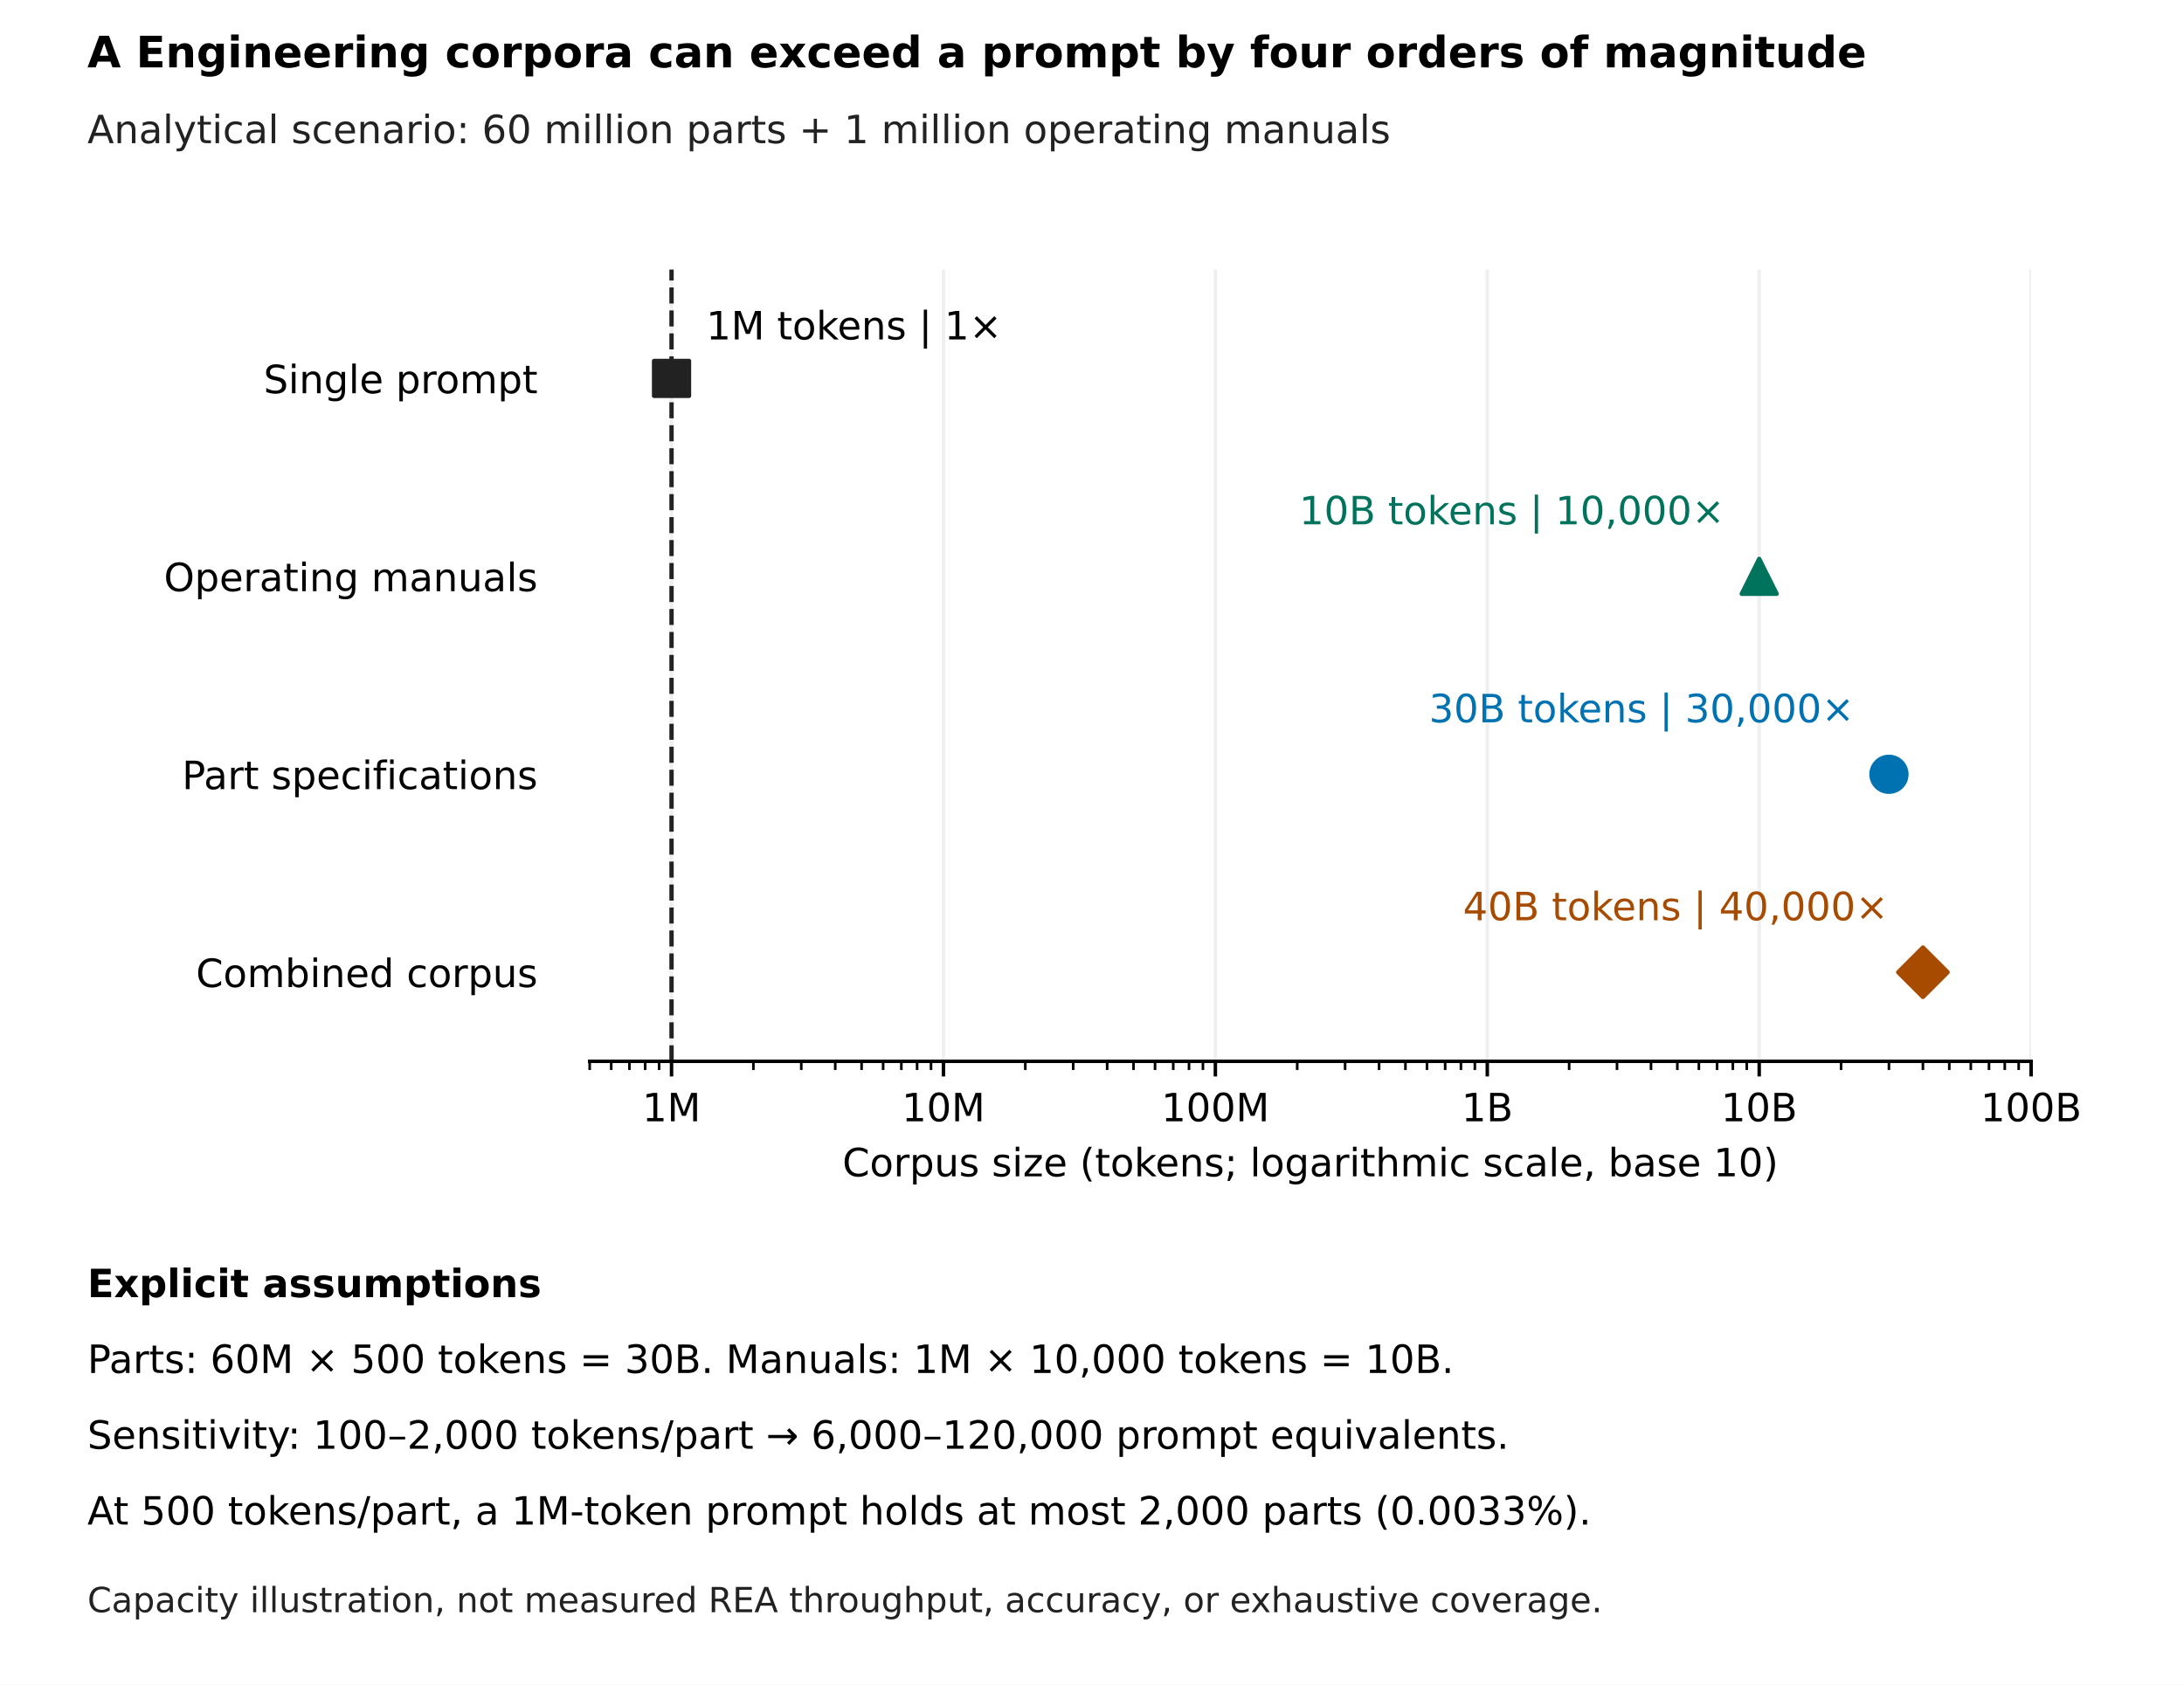
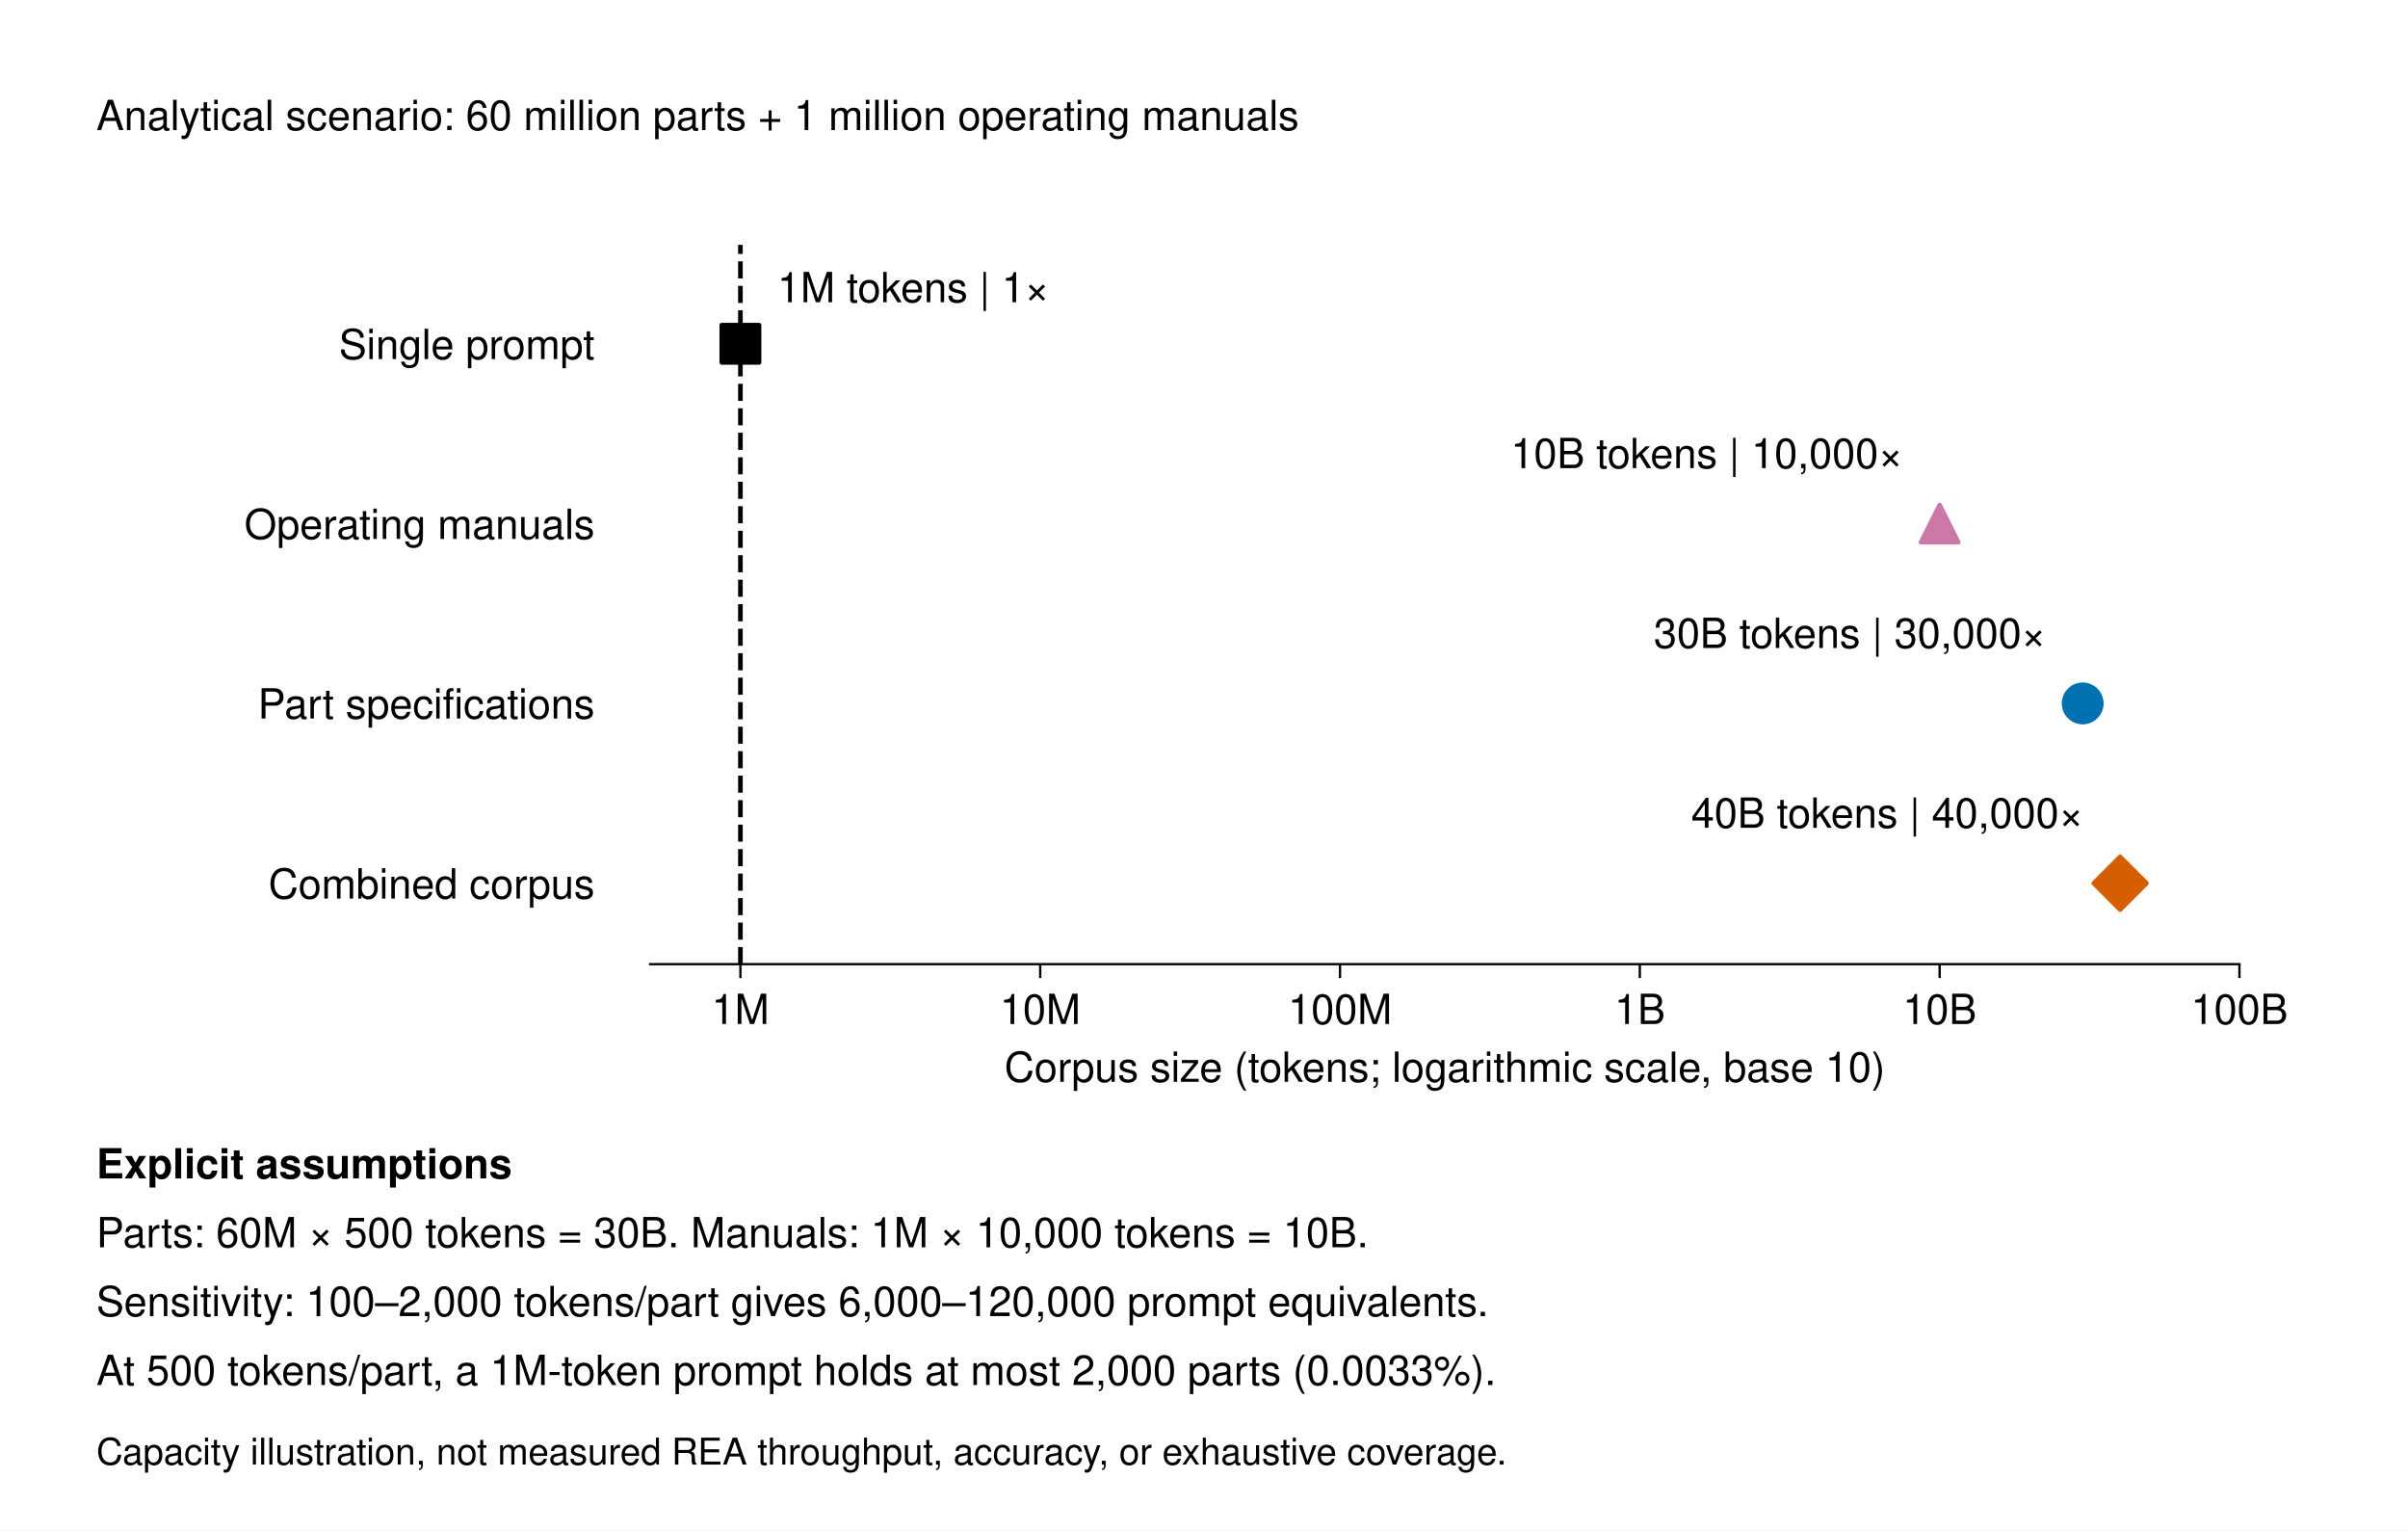
- <svg xmlns="http://www.w3.org/2000/svg" xmlns:xlink="http://www.w3.org/1999/xlink" width="504pt" height="388.8pt" viewBox="0 0 504 388.8" version="1.1">
+ <svg xmlns="http://www.w3.org/2000/svg" xmlns:xlink="http://www.w3.org/1999/xlink" width="521.28pt" height="331.2pt" viewBox="0 0 521.28 331.2" version="1.1">
  <defs>
    <style type="text/css">*{stroke-linejoin: round; stroke-linecap: butt}</style>
  </defs>
  <g id="figure_1">
    <g id="patch_1">
-       <path d="M 0 388.8  L 504 388.8  L 504 0  L 0 0  z " style="fill: #ffffff" />
+       <path d="M 0 331.2 L 521.28 331.2 L 521.28 0 L 0 0 z " style="fill: #ffffff" />
    </g>
    <g id="axes_1">
      <g id="patch_2">
-         <path d="M 136.08 244.944  L 468.72 244.944  L 468.72 62.208  L 136.08 62.208  z " style="fill: #ffffff" />
+         <path d="M 140.746 208.656 L 484.79 208.656 L 484.79 52.992 L 140.746 52.992 z " style="fill: #ffffff" />
      </g>
      <g id="matplotlib.axis_1">
        <g id="xtick_1">
          <g id="line2d_1">
-             <path d="M 154.97 244.944  L 154.97 62.208  " clip-path="url(#pa98e6c0a7d)" style="fill: none; stroke: #b0b0b0; stroke-opacity: 0.2; stroke-width: 0.8; stroke-linecap: square" />
-           </g>
-           <g id="line2d_2">
            <defs>
-               <path id="m2ccd9e3c6d" d="M 0 0  L 0 3.5  " style="stroke: #000000; stroke-width: 0.8" />
+               <path id="m1e7b396b13" d="M 0 0 L 0 3 " style="stroke: #000000; stroke-width: 0.5" />
            </defs>
            <g>
-               <use xlink:href="#m2ccd9e3c6d" x="154.97" y="244.944" style="stroke: #000000; stroke-width: 0.8" />
+               <use xlink:href="#m1e7b396b13" x="160.283" y="208.656" style="stroke: #000000; stroke-width: 0.5" />
            </g>
          </g>
          <g id="text_1">
-             <text style="font-size: 9px; font-family: 'DejaVu Sans'; text-anchor: middle" x="154.97" y="258.783" transform="rotate(-0 154.9697 258.7826)">1M</text>
+             <text style="font-size: 9px; font-family: 'Helvetica', 'Arial', 'DejaVu Sans', sans-serif; text-anchor: middle" x="160.283" y="221.612" transform="rotate(-0 160.2829 221.6121)">1M</text>
          </g>
        </g>
        <g id="xtick_2">
-           <g id="line2d_3">
-             <path d="M 217.72 244.944  L 217.72 62.208  " clip-path="url(#pa98e6c0a7d)" style="fill: none; stroke: #b0b0b0; stroke-opacity: 0.2; stroke-width: 0.8; stroke-linecap: square" />
-           </g>
-           <g id="line2d_4">
+           <g id="line2d_2">
            <g>
-               <use xlink:href="#m2ccd9e3c6d" x="217.72" y="244.944" style="stroke: #000000; stroke-width: 0.8" />
+               <use xlink:href="#m1e7b396b13" x="225.184" y="208.656" style="stroke: #000000; stroke-width: 0.5" />
            </g>
          </g>
          <g id="text_2">
-             <text style="font-size: 9px; font-family: 'DejaVu Sans'; text-anchor: middle" x="217.72" y="258.783" transform="rotate(-0 217.7197 258.7826)">10M</text>
+             <text style="font-size: 9px; font-family: 'Helvetica', 'Arial', 'DejaVu Sans', sans-serif; text-anchor: middle" x="225.184" y="221.612" transform="rotate(-0 225.1844 221.6121)">10M</text>
          </g>
        </g>
        <g id="xtick_3">
-           <g id="line2d_5">
-             <path d="M 280.47 244.944  L 280.47 62.208  " clip-path="url(#pa98e6c0a7d)" style="fill: none; stroke: #b0b0b0; stroke-opacity: 0.2; stroke-width: 0.8; stroke-linecap: square" />
-           </g>
-           <g id="line2d_6">
+           <g id="line2d_3">
            <g>
-               <use xlink:href="#m2ccd9e3c6d" x="280.47" y="244.944" style="stroke: #000000; stroke-width: 0.8" />
+               <use xlink:href="#m1e7b396b13" x="290.086" y="208.656" style="stroke: #000000; stroke-width: 0.5" />
            </g>
          </g>
          <g id="text_3">
-             <text style="font-size: 9px; font-family: 'DejaVu Sans'; text-anchor: middle" x="280.47" y="258.783" transform="rotate(-0 280.4698 258.7826)">100M</text>
+             <text style="font-size: 9px; font-family: 'Helvetica', 'Arial', 'DejaVu Sans', sans-serif; text-anchor: middle" x="290.086" y="221.612" transform="rotate(-0 290.0859 221.6121)">100M</text>
          </g>
        </g>
        <g id="xtick_4">
-           <g id="line2d_7">
-             <path d="M 343.22 244.944  L 343.22 62.208  " clip-path="url(#pa98e6c0a7d)" style="fill: none; stroke: #b0b0b0; stroke-opacity: 0.2; stroke-width: 0.8; stroke-linecap: square" />
-           </g>
-           <g id="line2d_8">
+           <g id="line2d_4">
            <g>
-               <use xlink:href="#m2ccd9e3c6d" x="343.22" y="244.944" style="stroke: #000000; stroke-width: 0.8" />
+               <use xlink:href="#m1e7b396b13" x="354.987" y="208.656" style="stroke: #000000; stroke-width: 0.5" />
            </g>
          </g>
          <g id="text_4">
-             <text style="font-size: 9px; font-family: 'DejaVu Sans'; text-anchor: middle" x="343.22" y="258.783" transform="rotate(-0 343.2199 258.7826)">1B</text>
+             <text style="font-size: 9px; font-family: 'Helvetica', 'Arial', 'DejaVu Sans', sans-serif; text-anchor: middle" x="354.987" y="221.612" transform="rotate(-0 354.9874 221.6121)">1B</text>
          </g>
        </g>
        <g id="xtick_5">
-           <g id="line2d_9">
-             <path d="M 405.97 244.944  L 405.97 62.208  " clip-path="url(#pa98e6c0a7d)" style="fill: none; stroke: #b0b0b0; stroke-opacity: 0.2; stroke-width: 0.8; stroke-linecap: square" />
-           </g>
-           <g id="line2d_10">
+           <g id="line2d_5">
            <g>
-               <use xlink:href="#m2ccd9e3c6d" x="405.97" y="244.944" style="stroke: #000000; stroke-width: 0.8" />
+               <use xlink:href="#m1e7b396b13" x="419.889" y="208.656" style="stroke: #000000; stroke-width: 0.5" />
            </g>
          </g>
          <g id="text_5">
-             <text style="font-size: 9px; font-family: 'DejaVu Sans'; text-anchor: middle" x="405.97" y="258.783" transform="rotate(-0 405.9699 258.7826)">10B</text>
+             <text style="font-size: 9px; font-family: 'Helvetica', 'Arial', 'DejaVu Sans', sans-serif; text-anchor: middle" x="419.889" y="221.612" transform="rotate(-0 419.8889 221.6121)">10B</text>
          </g>
        </g>
        <g id="xtick_6">
-           <g id="line2d_11">
-             <path d="M 468.72 244.944  L 468.72 62.208  " clip-path="url(#pa98e6c0a7d)" style="fill: none; stroke: #b0b0b0; stroke-opacity: 0.2; stroke-width: 0.8; stroke-linecap: square" />
-           </g>
-           <g id="line2d_12">
+           <g id="line2d_6">
            <g>
-               <use xlink:href="#m2ccd9e3c6d" x="468.72" y="244.944" style="stroke: #000000; stroke-width: 0.8" />
+               <use xlink:href="#m1e7b396b13" x="484.79" y="208.656" style="stroke: #000000; stroke-width: 0.5" />
            </g>
          </g>
          <g id="text_6">
-             <text style="font-size: 9px; font-family: 'DejaVu Sans'; text-anchor: middle" x="468.72" y="258.783" transform="rotate(-0 468.72 258.7826)">100B</text>
-           </g>
-         </g>
-         <g id="xtick_7">
-           <g id="line2d_13">
-             <defs>
-               <path id="mda9b1bf7b2" d="M 0 0  L 0 2  " style="stroke: #000000; stroke-width: 0.6" />
-             </defs>
-             <g>
-               <use xlink:href="#mda9b1bf7b2" x="136.08" y="244.944" style="stroke: #000000; stroke-width: 0.6" />
-             </g>
-           </g>
-         </g>
-         <g id="xtick_8">
-           <g id="line2d_14">
-             <g>
-               <use xlink:href="#mda9b1bf7b2" x="141.049" y="244.944" style="stroke: #000000; stroke-width: 0.6" />
-             </g>
-           </g>
-         </g>
-         <g id="xtick_9">
-           <g id="line2d_15">
-             <g>
-               <use xlink:href="#mda9b1bf7b2" x="145.25" y="244.944" style="stroke: #000000; stroke-width: 0.6" />
-             </g>
-           </g>
-         </g>
-         <g id="xtick_10">
-           <g id="line2d_16">
-             <g>
-               <use xlink:href="#mda9b1bf7b2" x="148.889" y="244.944" style="stroke: #000000; stroke-width: 0.6" />
-             </g>
-           </g>
-         </g>
-         <g id="xtick_11">
-           <g id="line2d_17">
-             <g>
-               <use xlink:href="#mda9b1bf7b2" x="152.098" y="244.944" style="stroke: #000000; stroke-width: 0.6" />
-             </g>
-           </g>
-         </g>
-         <g id="xtick_12">
-           <g id="line2d_18">
-             <g>
-               <use xlink:href="#mda9b1bf7b2" x="173.859" y="244.944" style="stroke: #000000; stroke-width: 0.6" />
-             </g>
-           </g>
-         </g>
-         <g id="xtick_13">
-           <g id="line2d_19">
-             <g>
-               <use xlink:href="#mda9b1bf7b2" x="184.909" y="244.944" style="stroke: #000000; stroke-width: 0.6" />
-             </g>
-           </g>
-         </g>
-         <g id="xtick_14">
-           <g id="line2d_20">
-             <g>
-               <use xlink:href="#mda9b1bf7b2" x="192.749" y="244.944" style="stroke: #000000; stroke-width: 0.6" />
-             </g>
-           </g>
-         </g>
-         <g id="xtick_15">
-           <g id="line2d_21">
-             <g>
-               <use xlink:href="#mda9b1bf7b2" x="198.83" y="244.944" style="stroke: #000000; stroke-width: 0.6" />
-             </g>
-           </g>
-         </g>
-         <g id="xtick_16">
-           <g id="line2d_22">
-             <g>
-               <use xlink:href="#mda9b1bf7b2" x="203.799" y="244.944" style="stroke: #000000; stroke-width: 0.6" />
-             </g>
-           </g>
-         </g>
-         <g id="xtick_17">
-           <g id="line2d_23">
-             <g>
-               <use xlink:href="#mda9b1bf7b2" x="208" y="244.944" style="stroke: #000000; stroke-width: 0.6" />
-             </g>
-           </g>
-         </g>
-         <g id="xtick_18">
-           <g id="line2d_24">
-             <g>
-               <use xlink:href="#mda9b1bf7b2" x="211.639" y="244.944" style="stroke: #000000; stroke-width: 0.6" />
-             </g>
-           </g>
-         </g>
-         <g id="xtick_19">
-           <g id="line2d_25">
-             <g>
-               <use xlink:href="#mda9b1bf7b2" x="214.848" y="244.944" style="stroke: #000000; stroke-width: 0.6" />
-             </g>
-           </g>
-         </g>
-         <g id="xtick_20">
-           <g id="line2d_26">
-             <g>
-               <use xlink:href="#mda9b1bf7b2" x="236.609" y="244.944" style="stroke: #000000; stroke-width: 0.6" />
-             </g>
-           </g>
-         </g>
-         <g id="xtick_21">
-           <g id="line2d_27">
-             <g>
-               <use xlink:href="#mda9b1bf7b2" x="247.659" y="244.944" style="stroke: #000000; stroke-width: 0.6" />
-             </g>
-           </g>
-         </g>
-         <g id="xtick_22">
-           <g id="line2d_28">
-             <g>
-               <use xlink:href="#mda9b1bf7b2" x="255.499" y="244.944" style="stroke: #000000; stroke-width: 0.6" />
-             </g>
-           </g>
-         </g>
-         <g id="xtick_23">
-           <g id="line2d_29">
-             <g>
-               <use xlink:href="#mda9b1bf7b2" x="261.58" y="244.944" style="stroke: #000000; stroke-width: 0.6" />
-             </g>
-           </g>
-         </g>
-         <g id="xtick_24">
-           <g id="line2d_30">
-             <g>
-               <use xlink:href="#mda9b1bf7b2" x="266.549" y="244.944" style="stroke: #000000; stroke-width: 0.6" />
-             </g>
-           </g>
-         </g>
-         <g id="xtick_25">
-           <g id="line2d_31">
-             <g>
-               <use xlink:href="#mda9b1bf7b2" x="270.75" y="244.944" style="stroke: #000000; stroke-width: 0.6" />
-             </g>
-           </g>
-         </g>
-         <g id="xtick_26">
-           <g id="line2d_32">
-             <g>
-               <use xlink:href="#mda9b1bf7b2" x="274.389" y="244.944" style="stroke: #000000; stroke-width: 0.6" />
-             </g>
-           </g>
-         </g>
-         <g id="xtick_27">
-           <g id="line2d_33">
-             <g>
-               <use xlink:href="#mda9b1bf7b2" x="277.599" y="244.944" style="stroke: #000000; stroke-width: 0.6" />
-             </g>
-           </g>
-         </g>
-         <g id="xtick_28">
-           <g id="line2d_34">
-             <g>
-               <use xlink:href="#mda9b1bf7b2" x="299.359" y="244.944" style="stroke: #000000; stroke-width: 0.6" />
-             </g>
-           </g>
-         </g>
-         <g id="xtick_29">
-           <g id="line2d_35">
-             <g>
-               <use xlink:href="#mda9b1bf7b2" x="310.409" y="244.944" style="stroke: #000000; stroke-width: 0.6" />
-             </g>
-           </g>
-         </g>
-         <g id="xtick_30">
-           <g id="line2d_36">
-             <g>
-               <use xlink:href="#mda9b1bf7b2" x="318.249" y="244.944" style="stroke: #000000; stroke-width: 0.6" />
-             </g>
-           </g>
-         </g>
-         <g id="xtick_31">
-           <g id="line2d_37">
-             <g>
-               <use xlink:href="#mda9b1bf7b2" x="324.33" y="244.944" style="stroke: #000000; stroke-width: 0.6" />
-             </g>
-           </g>
-         </g>
-         <g id="xtick_32">
-           <g id="line2d_38">
-             <g>
-               <use xlink:href="#mda9b1bf7b2" x="329.299" y="244.944" style="stroke: #000000; stroke-width: 0.6" />
-             </g>
-           </g>
-         </g>
-         <g id="xtick_33">
-           <g id="line2d_39">
-             <g>
-               <use xlink:href="#mda9b1bf7b2" x="333.5" y="244.944" style="stroke: #000000; stroke-width: 0.6" />
-             </g>
-           </g>
-         </g>
-         <g id="xtick_34">
-           <g id="line2d_40">
-             <g>
-               <use xlink:href="#mda9b1bf7b2" x="337.139" y="244.944" style="stroke: #000000; stroke-width: 0.6" />
-             </g>
-           </g>
-         </g>
-         <g id="xtick_35">
-           <g id="line2d_41">
-             <g>
-               <use xlink:href="#mda9b1bf7b2" x="340.349" y="244.944" style="stroke: #000000; stroke-width: 0.6" />
-             </g>
-           </g>
-         </g>
-         <g id="xtick_36">
-           <g id="line2d_42">
-             <g>
-               <use xlink:href="#mda9b1bf7b2" x="362.11" y="244.944" style="stroke: #000000; stroke-width: 0.6" />
-             </g>
-           </g>
-         </g>
-         <g id="xtick_37">
-           <g id="line2d_43">
-             <g>
-               <use xlink:href="#mda9b1bf7b2" x="373.159" y="244.944" style="stroke: #000000; stroke-width: 0.6" />
-             </g>
-           </g>
-         </g>
-         <g id="xtick_38">
-           <g id="line2d_44">
-             <g>
-               <use xlink:href="#mda9b1bf7b2" x="380.999" y="244.944" style="stroke: #000000; stroke-width: 0.6" />
-             </g>
-           </g>
-         </g>
-         <g id="xtick_39">
-           <g id="line2d_45">
-             <g>
-               <use xlink:href="#mda9b1bf7b2" x="387.08" y="244.944" style="stroke: #000000; stroke-width: 0.6" />
-             </g>
-           </g>
-         </g>
-         <g id="xtick_40">
-           <g id="line2d_46">
-             <g>
-               <use xlink:href="#mda9b1bf7b2" x="392.049" y="244.944" style="stroke: #000000; stroke-width: 0.6" />
-             </g>
-           </g>
-         </g>
-         <g id="xtick_41">
-           <g id="line2d_47">
-             <g>
-               <use xlink:href="#mda9b1bf7b2" x="396.25" y="244.944" style="stroke: #000000; stroke-width: 0.6" />
-             </g>
-           </g>
-         </g>
-         <g id="xtick_42">
-           <g id="line2d_48">
-             <g>
-               <use xlink:href="#mda9b1bf7b2" x="399.889" y="244.944" style="stroke: #000000; stroke-width: 0.6" />
-             </g>
-           </g>
-         </g>
-         <g id="xtick_43">
-           <g id="line2d_49">
-             <g>
-               <use xlink:href="#mda9b1bf7b2" x="403.099" y="244.944" style="stroke: #000000; stroke-width: 0.6" />
-             </g>
-           </g>
-         </g>
-         <g id="xtick_44">
-           <g id="line2d_50">
-             <g>
-               <use xlink:href="#mda9b1bf7b2" x="424.86" y="244.944" style="stroke: #000000; stroke-width: 0.6" />
-             </g>
-           </g>
-         </g>
-         <g id="xtick_45">
-           <g id="line2d_51">
-             <g>
-               <use xlink:href="#mda9b1bf7b2" x="435.909" y="244.944" style="stroke: #000000; stroke-width: 0.6" />
-             </g>
-           </g>
-         </g>
-         <g id="xtick_46">
-           <g id="line2d_52">
-             <g>
-               <use xlink:href="#mda9b1bf7b2" x="443.749" y="244.944" style="stroke: #000000; stroke-width: 0.6" />
-             </g>
-           </g>
-         </g>
-         <g id="xtick_47">
-           <g id="line2d_53">
-             <g>
-               <use xlink:href="#mda9b1bf7b2" x="449.83" y="244.944" style="stroke: #000000; stroke-width: 0.6" />
-             </g>
-           </g>
-         </g>
-         <g id="xtick_48">
-           <g id="line2d_54">
-             <g>
-               <use xlink:href="#mda9b1bf7b2" x="454.799" y="244.944" style="stroke: #000000; stroke-width: 0.6" />
-             </g>
-           </g>
-         </g>
-         <g id="xtick_49">
-           <g id="line2d_55">
-             <g>
-               <use xlink:href="#mda9b1bf7b2" x="459" y="244.944" style="stroke: #000000; stroke-width: 0.6" />
-             </g>
-           </g>
-         </g>
-         <g id="xtick_50">
-           <g id="line2d_56">
-             <g>
-               <use xlink:href="#mda9b1bf7b2" x="462.639" y="244.944" style="stroke: #000000; stroke-width: 0.6" />
-             </g>
-           </g>
-         </g>
-         <g id="xtick_51">
-           <g id="line2d_57">
-             <g>
-               <use xlink:href="#mda9b1bf7b2" x="465.849" y="244.944" style="stroke: #000000; stroke-width: 0.6" />
-             </g>
+             <text style="font-size: 9px; font-family: 'Helvetica', 'Arial', 'DejaVu Sans', sans-serif; text-anchor: middle" x="484.79" y="221.612" transform="rotate(-0 484.7904 221.6121)">100B</text>
          </g>
        </g>
        <g id="text_7">
-           <text style="font-size: 9px; font-family: 'DejaVu Sans'; text-anchor: middle" x="302.4" y="271.493" transform="rotate(-0 302.4 271.4929)">Corpus size (tokens; logarithmic scale, base 10)</text>
+           <text style="font-size: 9px; font-family: 'Helvetica', 'Arial', 'DejaVu Sans', sans-serif; text-anchor: middle" x="312.768" y="234.12" transform="rotate(-0 312.768 234.1199)">Corpus size (tokens; logarithmic scale, base 10)</text>
        </g>
      </g>
      <g id="matplotlib.axis_2">
        <g id="ytick_1">
-           <g id="line2d_58" />
+           <g id="line2d_7" />
          <g id="text_8">
-             <text style="font-size: 9px; font-family: 'DejaVu Sans'; text-anchor: end" x="124.08" y="90.753" transform="rotate(-0 124.08 90.7535)">Single prompt</text>
+             <text style="font-size: 9px; font-family: 'Helvetica', 'Arial', 'DejaVu Sans', sans-serif; text-anchor: end" x="128.746" y="77.712" transform="rotate(-0 128.7456 77.71174)">Single prompt</text>
          </g>
        </g>
        <g id="ytick_2">
-           <g id="line2d_59" />
+           <g id="line2d_8" />
          <g id="text_9">
-             <text style="font-size: 9px; font-family: 'DejaVu Sans'; text-anchor: end" x="124.08" y="136.437" transform="rotate(-0 124.08 136.4375)">Operating manuals</text>
+             <text style="font-size: 9px; font-family: 'Helvetica', 'Arial', 'DejaVu Sans', sans-serif; text-anchor: end" x="128.746" y="116.628" transform="rotate(-0 128.7456 116.6277)">Operating manuals</text>
          </g>
        </g>
        <g id="ytick_3">
-           <g id="line2d_60" />
+           <g id="line2d_9" />
          <g id="text_10">
-             <text style="font-size: 9px; font-family: 'DejaVu Sans'; text-anchor: end" x="124.08" y="182.121" transform="rotate(-0 124.08 182.1215)">Part specifications</text>
+             <text style="font-size: 9px; font-family: 'Helvetica', 'Arial', 'DejaVu Sans', sans-serif; text-anchor: end" x="128.746" y="155.502" transform="rotate(-0 128.7456 155.5016)">Part specifications</text>
          </g>
        </g>
        <g id="ytick_4">
-           <g id="line2d_61" />
+           <g id="line2d_10" />
          <g id="text_11">
-             <text style="font-size: 9px; font-family: 'DejaVu Sans'; text-anchor: end" x="124.08" y="227.805" transform="rotate(-0 124.08 227.8055)">Combined corpus</text>
+             <text style="font-size: 9px; font-family: 'Helvetica', 'Arial', 'DejaVu Sans', sans-serif; text-anchor: end" x="128.746" y="194.46" transform="rotate(-0 128.7456 194.4597)">Combined corpus</text>
          </g>
        </g>
      </g>
-       <g id="line2d_62">
-         <path d="M 154.97 244.944  L 154.97 62.208  " clip-path="url(#pa98e6c0a7d)" style="fill: none; stroke-dasharray: 3.7,1.6; stroke-dashoffset: 0; stroke: #222222" />
+       <g id="line2d_11">
+         <path d="M 160.283 208.656 L 160.283 52.992 " clip-path="url(#pbf984ee226)" style="fill: none; stroke-dasharray: 3.7,1.6; stroke-dashoffset: 0; stroke: #000000" />
      </g>
      <g id="patch_3">
-         <path d="M 136.08 244.944  L 468.72 244.944  " style="fill: none; stroke: #000000; stroke-width: 0.8; stroke-linejoin: miter; stroke-linecap: square" />
+         <path d="M 140.746 208.656 L 484.79 208.656 " style="fill: none; stroke: #000000; stroke-width: 0.5; stroke-linejoin: miter; stroke-linecap: square" />
      </g>
      <g id="PathCollection_1">
        <defs>
-           <path id="m3f300bdd0c" d="M -4.031 4.031  L 4.031 4.031  L 4.031 -4.031  L -4.031 -4.031  z " style="stroke: #222222" />
+           <path id="m78d1c62e94" d="M -4.031 4.031 L 4.031 4.031 L 4.031 -4.031 L -4.031 -4.031 z " style="stroke: #000000" />
        </defs>
-         <g clip-path="url(#pa98e6c0a7d)">
-           <use xlink:href="#m3f300bdd0c" x="154.97" y="87.334" style="fill: #222222; stroke: #222222" />
+         <g clip-path="url(#pbf984ee226)">
+           <use xlink:href="#m78d1c62e94" x="160.283" y="74.396" style="stroke: #000000" />
        </g>
      </g>
      <g id="text_12">
-         <text style="font-size: 9px; font-family: 'DejaVu Sans'; text-anchor: start" x="162.97" y="78.334" transform="rotate(-0 162.9697 78.3342)">1M tokens  |  1×</text>
+         <text style="font-size: 9px; font-family: 'Helvetica', 'Arial', 'DejaVu Sans', sans-serif; text-anchor: start" x="168.283" y="65.396" transform="rotate(-0 168.2829 65.3958)">1M tokens  |  1×</text>
      </g>
      <g id="PathCollection_2">
        <defs>
-           <path id="mf3a1c61fc9" d="M 0 -4.031  L -4.031 4.031  L 4.031 4.031  z " style="stroke: #00735c" />
+           <path id="m136a965a1c" d="M 0 -4.031 L -4.031 4.031 L 4.031 4.031 z " style="stroke: #cc79a7" />
        </defs>
-         <g clip-path="url(#pa98e6c0a7d)">
-           <use xlink:href="#mf3a1c61fc9" x="405.97" y="133.018" style="fill: #00735c; stroke: #00735c" />
+         <g clip-path="url(#pbf984ee226)">
+           <use xlink:href="#m136a965a1c" x="419.889" y="113.312" style="fill: #cc79a7; stroke: #cc79a7" />
        </g>
      </g>
      <g id="text_13">
-         <text style="font-size: 9px; font-family: 'DejaVu Sans'; text-anchor: end; fill: #00735c" x="397.97" y="121.018" transform="rotate(-0 397.9699 121.0182)">10B tokens  |  10,000×</text>
+         <text style="font-size: 9px; font-family: 'Helvetica', 'Arial', 'DejaVu Sans', sans-serif; text-anchor: end" x="411.889" y="101.312" transform="rotate(-0 411.8889 101.3118)">10B tokens  |  10,000×</text>
      </g>
      <g id="PathCollection_3">
        <defs>
-           <path id="medda3b4436" d="M 0 4.031  C 1.069 4.031 2.094 3.606 2.85 2.85  C 3.606 2.094 4.031 1.069 4.031 0  C 4.031 -1.069 3.606 -2.094 2.85 -2.85  C 2.094 -3.606 1.069 -4.031 0 -4.031  C -1.069 -4.031 -2.094 -3.606 -2.85 -2.85  C -3.606 -2.094 -4.031 -1.069 -4.031 0  C -4.031 1.069 -3.606 2.094 -2.85 2.85  C -2.094 3.606 -1.069 4.031 0 4.031  z " style="stroke: #0072b2" />
+           <path id="m48d112cf0b" d="M 0 4.031 C 1.069 4.031 2.094 3.606 2.85 2.85 C 3.606 2.094 4.031 1.069 4.031 0 C 4.031 -1.069 3.606 -2.094 2.85 -2.85 C 2.094 -3.606 1.069 -4.031 0 -4.031 C -1.069 -4.031 -2.094 -3.606 -2.85 -2.85 C -3.606 -2.094 -4.031 -1.069 -4.031 0 C -4.031 1.069 -3.606 2.094 -2.85 2.85 C -2.094 3.606 -1.069 4.031 0 4.031 z " style="stroke: #0072b2" />
        </defs>
-         <g clip-path="url(#pa98e6c0a7d)">
-           <use xlink:href="#medda3b4436" x="435.909" y="178.702" style="fill: #0072b2; stroke: #0072b2" />
+         <g clip-path="url(#pbf984ee226)">
+           <use xlink:href="#m48d112cf0b" x="450.855" y="152.228" style="fill: #0072b2; stroke: #0072b2" />
        </g>
      </g>
      <g id="text_14">
-         <text style="font-size: 9px; font-family: 'DejaVu Sans'; text-anchor: end; fill: #0072b2" x="427.909" y="166.702" transform="rotate(-0 427.9093 166.7022)">30B tokens  |  30,000×</text>
+         <text style="font-size: 9px; font-family: 'Helvetica', 'Arial', 'DejaVu Sans', sans-serif; text-anchor: end" x="442.855" y="140.228" transform="rotate(-0 442.8548 140.2278)">30B tokens  |  30,000×</text>
      </g>
      <g id="PathCollection_4">
        <defs>
-           <path id="mc1d62280e5" d="M -0 5.701  L 5.701 0  L 0 -5.701  L -5.701 -0  z " style="stroke: #a64b00" />
+           <path id="me789609064" d="M -0 5.701 L 5.701 0 L 0 -5.701 L -5.701 -0 z " style="stroke: #d55e00" />
        </defs>
-         <g clip-path="url(#pa98e6c0a7d)">
-           <use xlink:href="#mc1d62280e5" x="443.749" y="224.386" style="fill: #a64b00; stroke: #a64b00" />
+         <g clip-path="url(#pbf984ee226)">
+           <use xlink:href="#me789609064" x="458.963" y="191.144" style="fill: #d55e00; stroke: #d55e00" />
        </g>
      </g>
      <g id="text_15">
-         <text style="font-size: 9px; font-family: 'DejaVu Sans'; text-anchor: end; fill: #a64b00" x="435.749" y="212.386" transform="rotate(-0 435.7492 212.3862)">40B tokens  |  40,000×</text>
+         <text style="font-size: 9px; font-family: 'Helvetica', 'Arial', 'DejaVu Sans', sans-serif; text-anchor: end" x="450.963" y="179.144" transform="rotate(-0 450.9635 179.1438)">40B tokens  |  40,000×</text>
      </g>
    </g>
    <g id="text_16">
-       <text style="font-weight: 700; font-size: 10px; font-family: 'DejaVu Sans'; text-anchor: start" x="20.16" y="15.552" transform="rotate(-0 20.16 15.552)">A   Engineering corpora can exceed a prompt by four orders of magnitude</text>
+       <text style="font-size: 9px; font-family: 'Helvetica', 'Arial', 'DejaVu Sans', sans-serif; text-anchor: start" x="20.851" y="28.152" transform="rotate(-0 20.8512 28.152)">Analytical scenario: 60 million parts + 1 million operating manuals</text>
    </g>
    <g id="text_17">
-       <text style="font-size: 9px; font-family: 'DejaVu Sans'; text-anchor: start; fill: #222222" x="20.16" y="33.048" transform="rotate(-0 20.16 33.048)">Analytical scenario: 60 million parts + 1 million operating manuals</text>
+       <text style="font-weight: 700; font-size: 9px; font-family: 'Helvetica', 'Arial', 'DejaVu Sans', sans-serif; text-anchor: start" x="20.851" y="255.024" transform="rotate(-0 20.8512 255.024)">Explicit assumptions</text>
    </g>
    <g id="text_18">
-       <text style="font-weight: 700; font-size: 9px; font-family: 'DejaVu Sans'; text-anchor: start" x="20.16" y="299.376" transform="rotate(-0 20.16 299.376)">Explicit assumptions</text>
+       <text style="font-size: 9px; font-family: 'Helvetica', 'Arial', 'DejaVu Sans', sans-serif; text-anchor: start" x="20.851" y="269.928" transform="rotate(-0 20.8512 269.928)">Parts: 60M × 500 tokens = 30B. Manuals: 1M × 10,000 tokens = 10B.</text>
    </g>
    <g id="text_19">
-       <text style="font-size: 9px; font-family: 'DejaVu Sans'; text-anchor: start" x="20.16" y="316.872" transform="rotate(-0 20.16 316.872)">Parts: 60M × 500 tokens = 30B. Manuals: 1M × 10,000 tokens = 10B.</text>
+       <text style="font-size: 9px; font-family: 'Helvetica', 'Arial', 'DejaVu Sans', sans-serif; text-anchor: start" x="20.851" y="284.832" transform="rotate(-0 20.8512 284.832)">Sensitivity: 100–2,000 tokens/part gives 6,000–120,000 prompt equivalents.</text>
    </g>
    <g id="text_20">
-       <text style="font-size: 9px; font-family: 'DejaVu Sans'; text-anchor: start" x="20.16" y="334.368" transform="rotate(-0 20.16 334.368)">Sensitivity: 100–2,000 tokens/part → 6,000–120,000 prompt equivalents.</text>
+       <text style="font-size: 9px; font-family: 'Helvetica', 'Arial', 'DejaVu Sans', sans-serif; text-anchor: start" x="20.851" y="299.736" transform="rotate(-0 20.8512 299.736)">At 500 tokens/part, a 1M-token prompt holds at most 2,000 parts (0.0033%).</text>
    </g>
    <g id="text_21">
-       <text style="font-size: 9px; font-family: 'DejaVu Sans'; text-anchor: start" x="20.16" y="351.864" transform="rotate(-0 20.16 351.864)">At 500 tokens/part, a 1M-token prompt holds at most 2,000 parts (0.0033%).</text>
-     </g>
-     <g id="text_22">
-       <text style="font-size: 8px; font-family: 'DejaVu Sans'; text-anchor: start; fill: #222222" x="20.16" y="372.082" transform="rotate(-0 20.16 372.0816)">Capacity illustration, not measured REA throughput, accuracy, or exhaustive coverage.</text>
+       <text style="font-size: 8px; font-family: 'Helvetica', 'Arial', 'DejaVu Sans', sans-serif; text-anchor: start" x="20.851" y="316.958" transform="rotate(-0 20.8512 316.9584)">Capacity illustration, not measured REA throughput, accuracy, or exhaustive coverage.</text>
    </g>
  </g>
  <defs>
-     <clipPath id="pa98e6c0a7d">
-       <rect x="136.08" y="62.208" width="332.64" height="182.736" />
+     <clipPath id="pbf984ee226">
+       <rect x="140.746" y="52.992" width="344.045" height="155.664" />
    </clipPath>
  </defs>
</svg>
